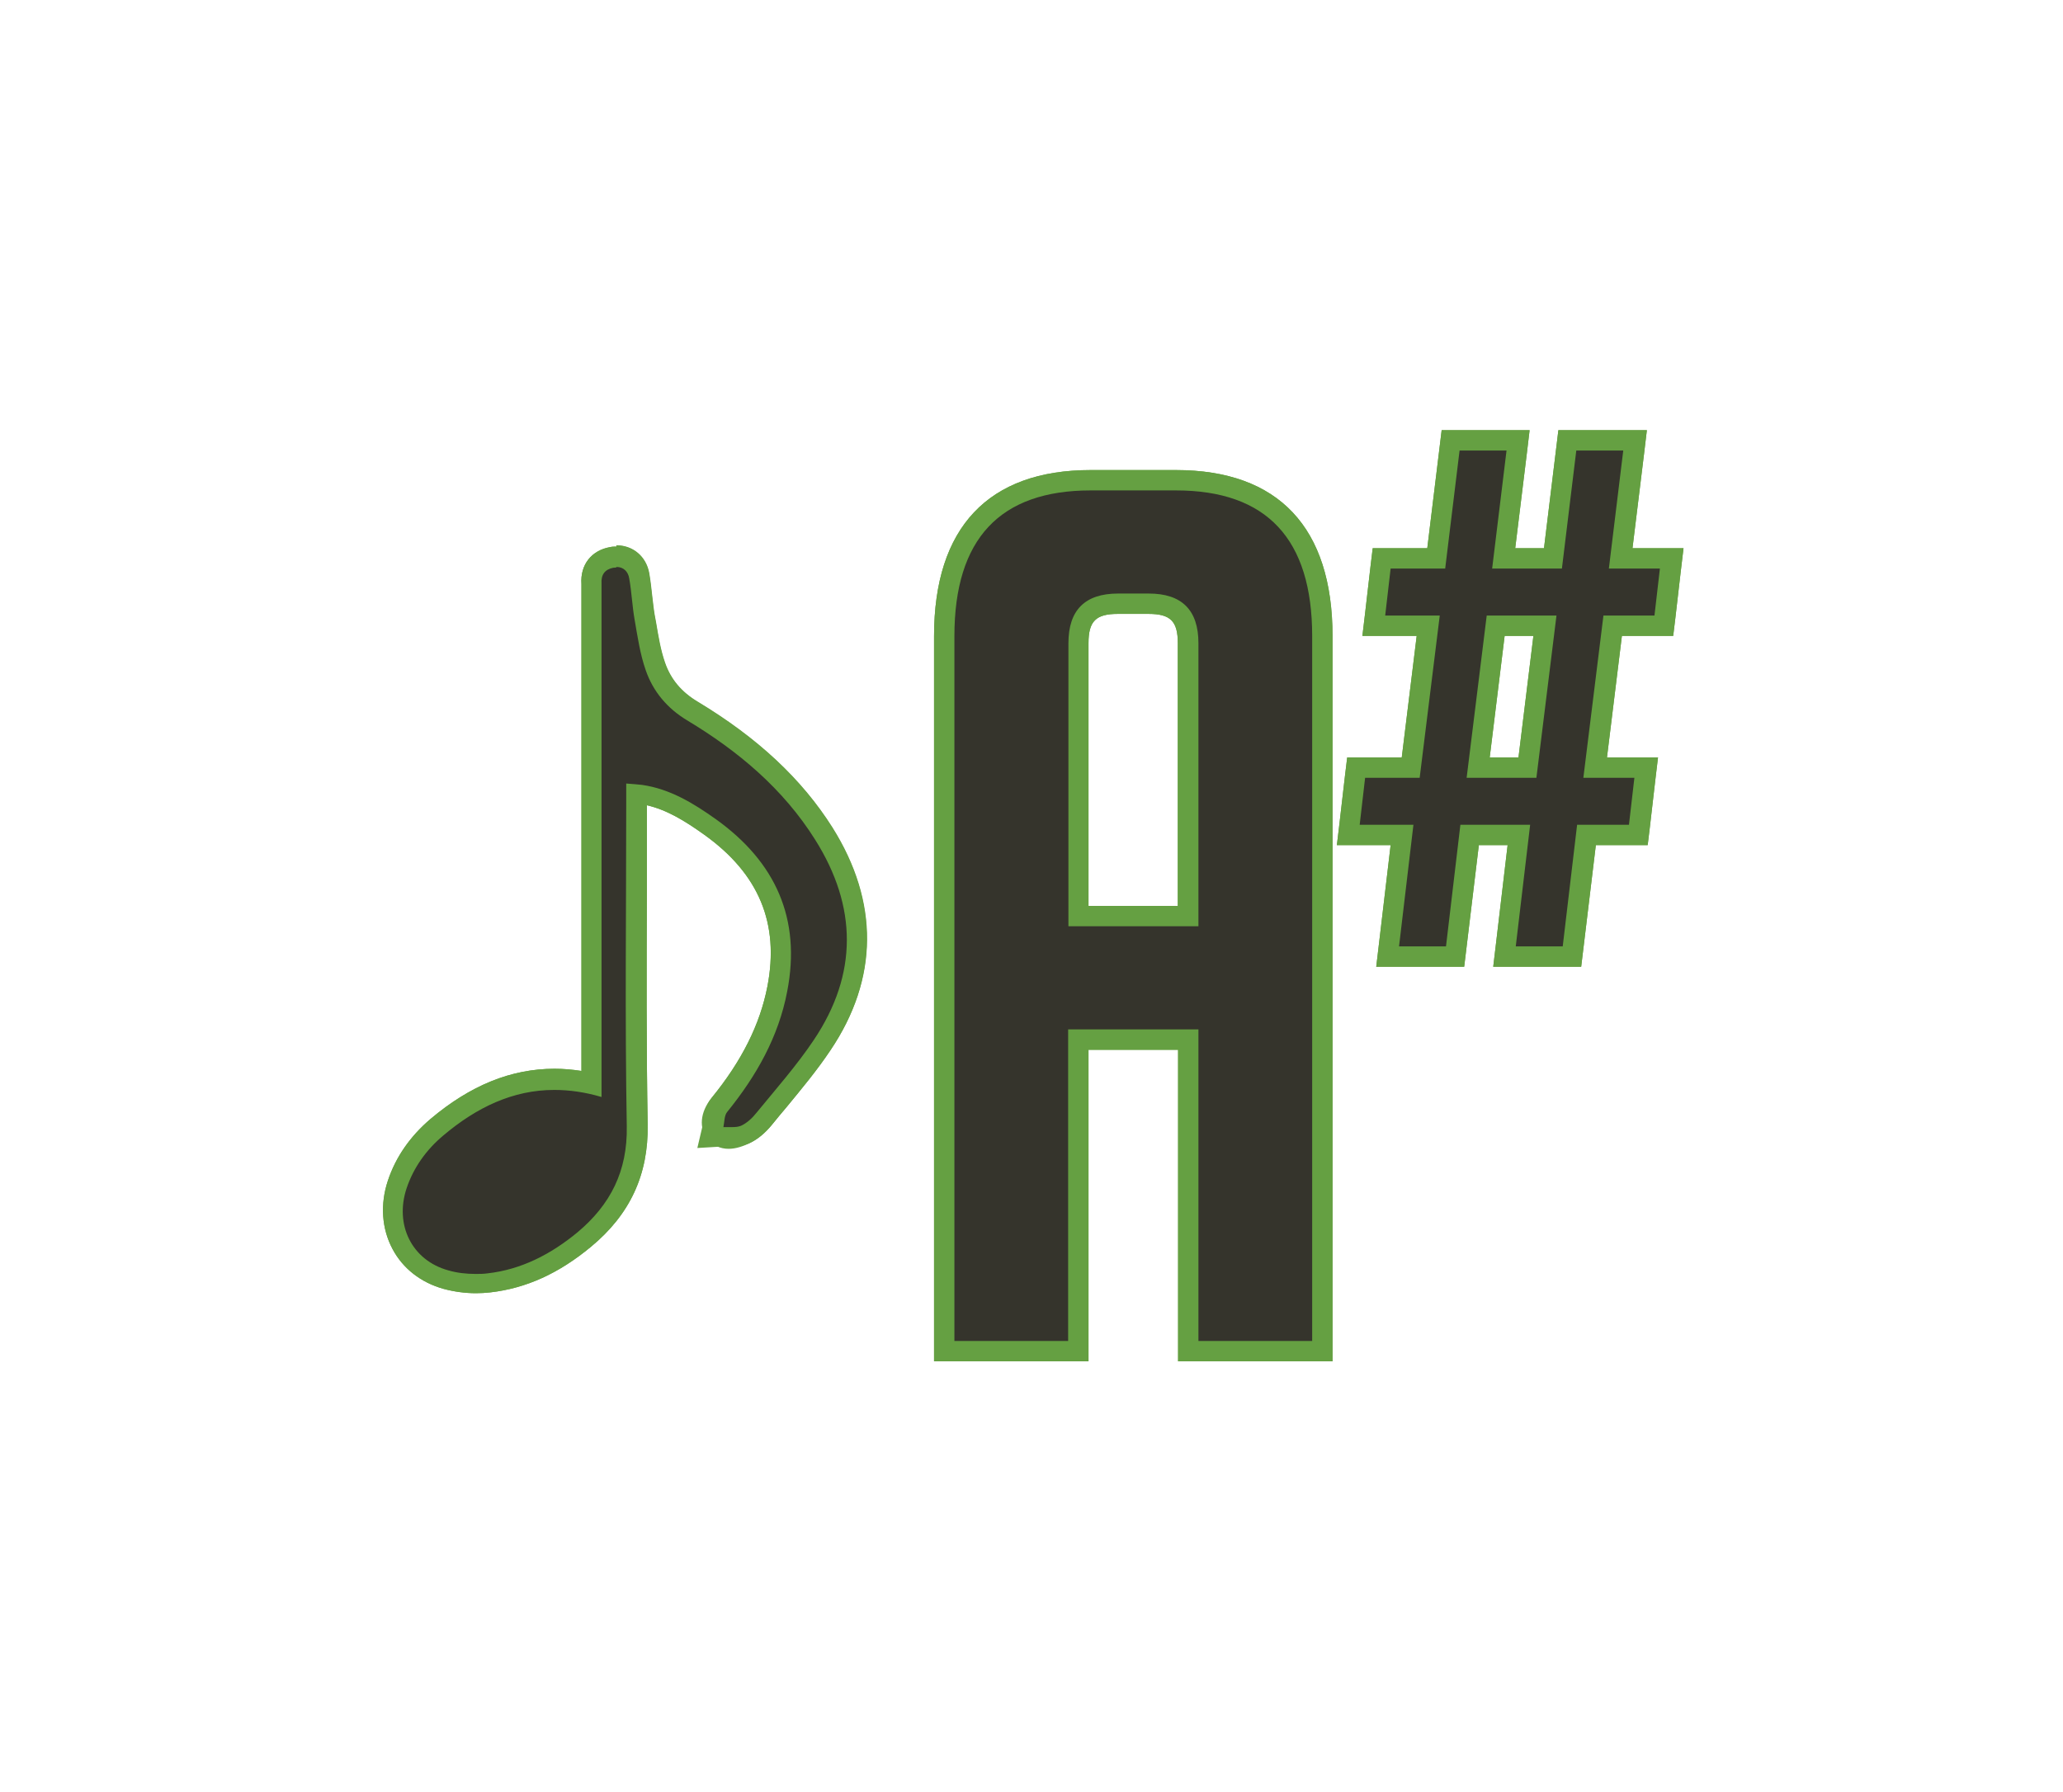
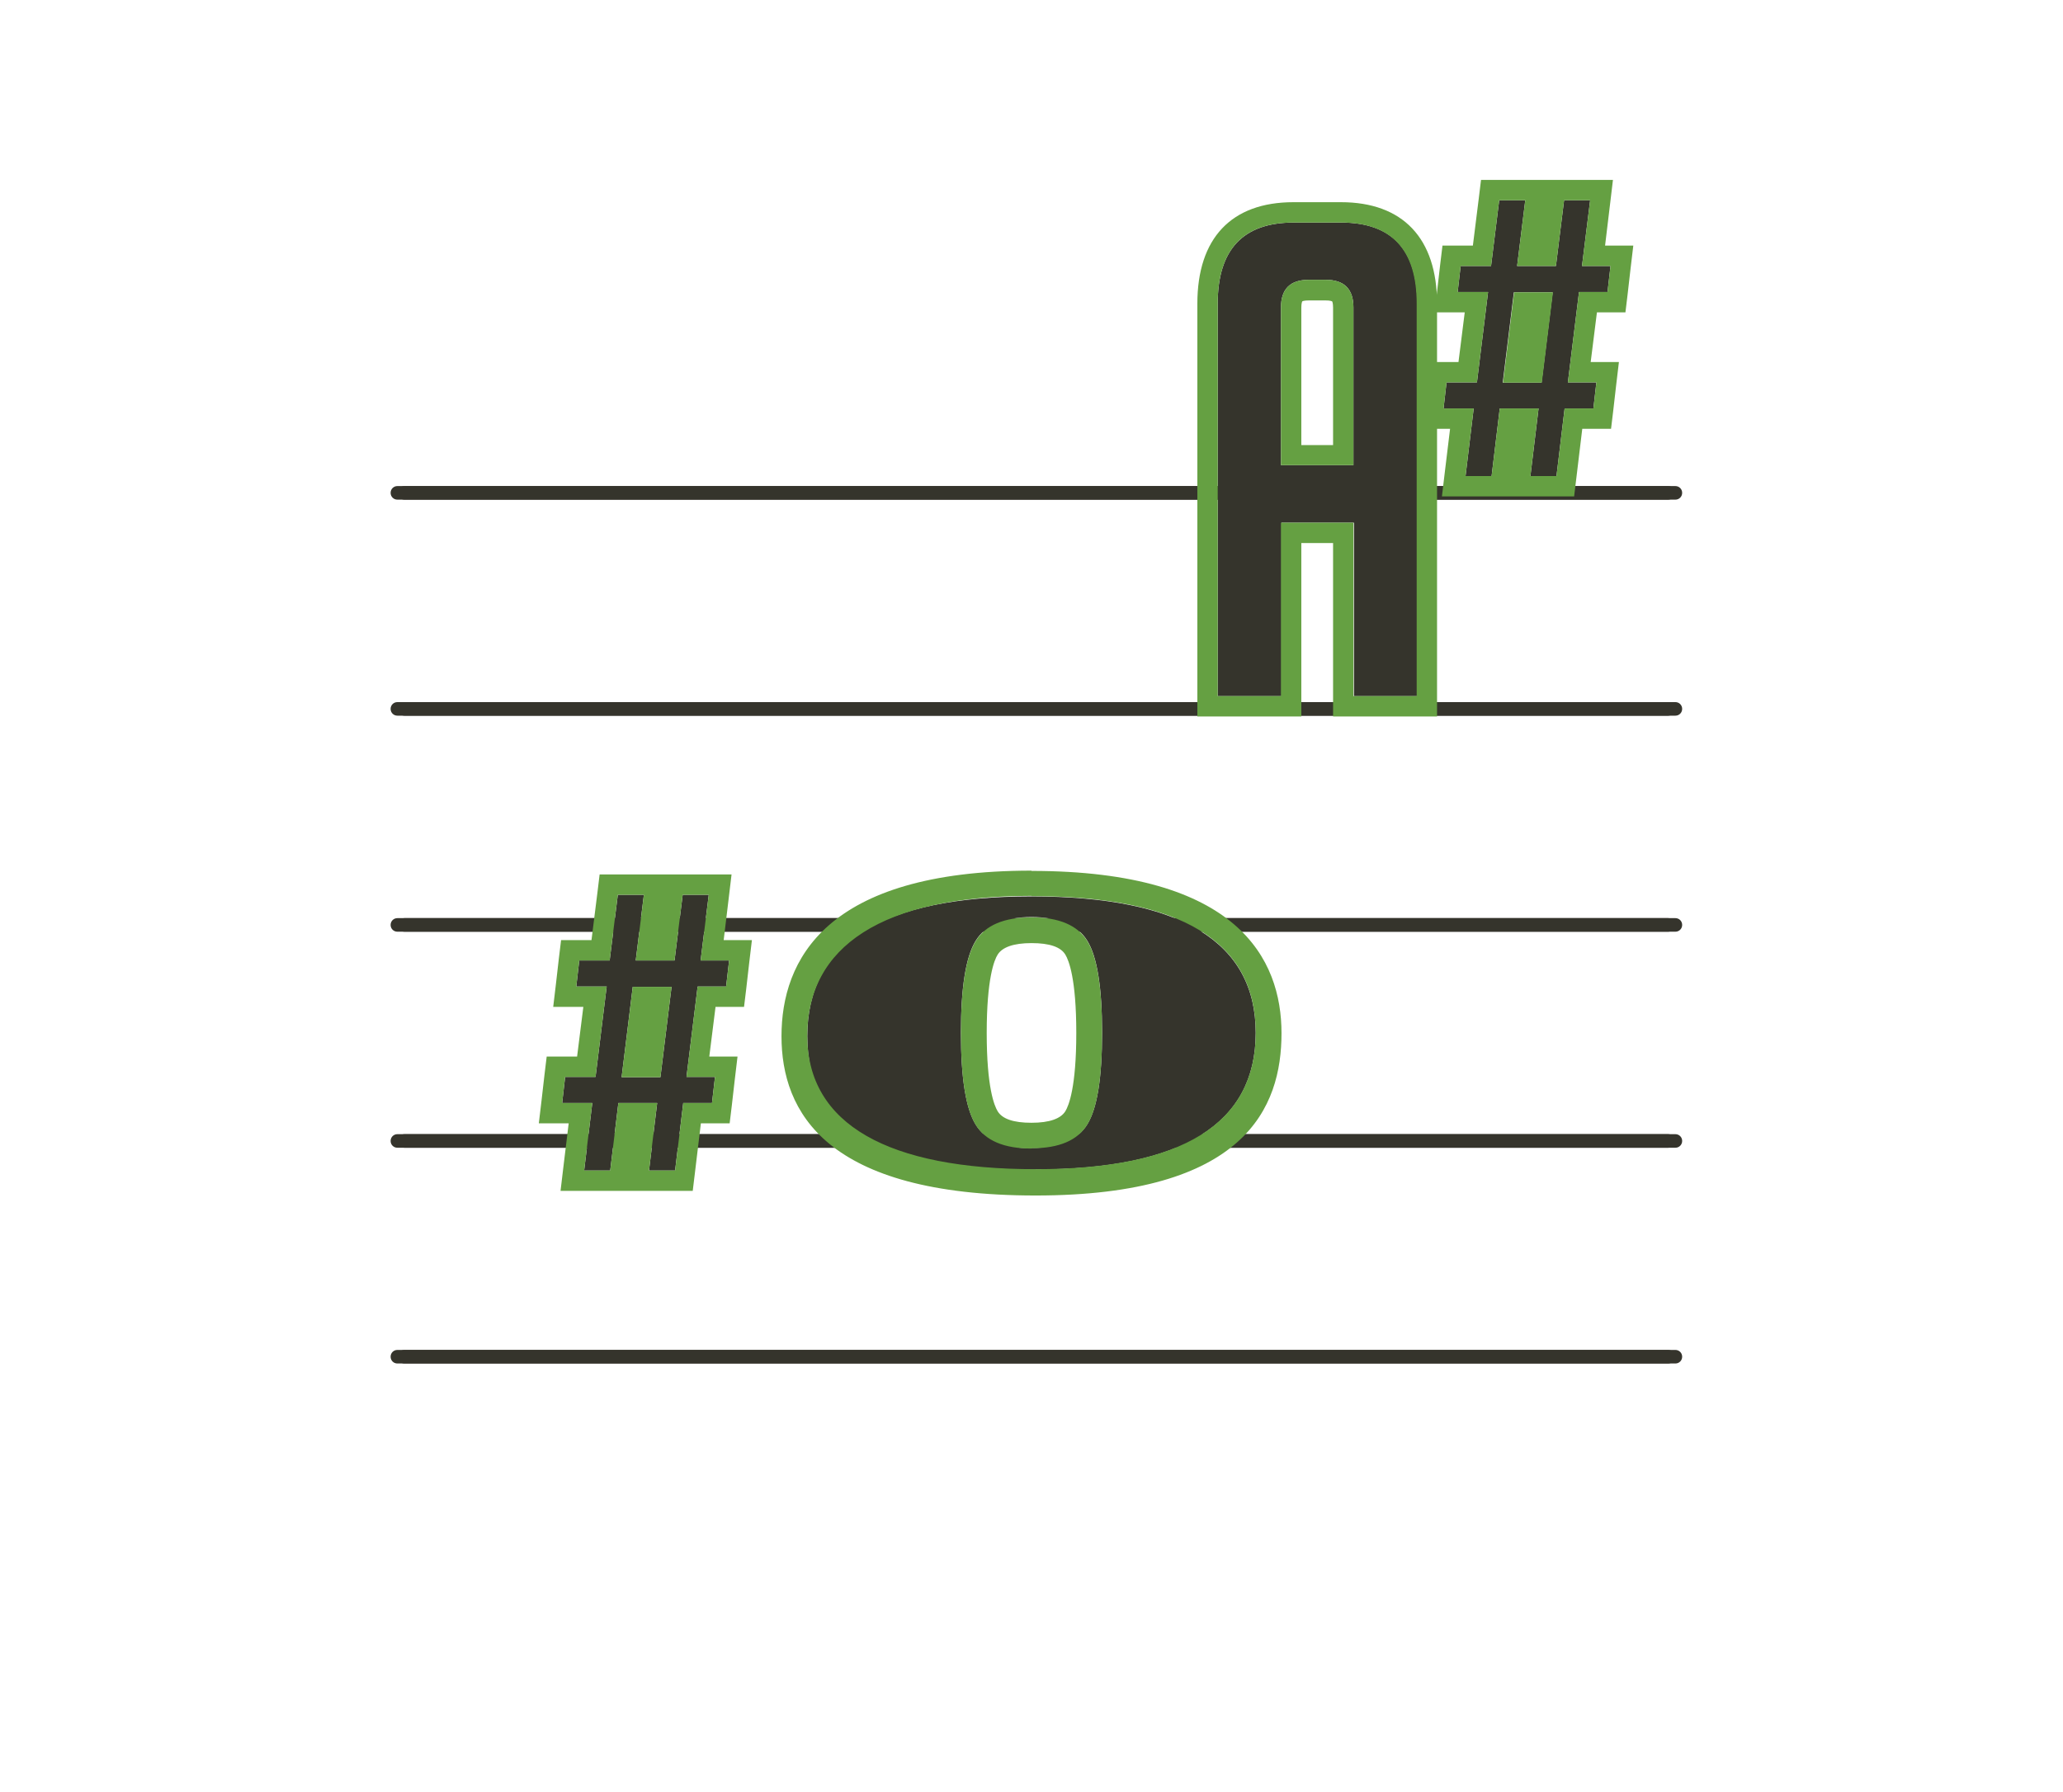
<svg xmlns="http://www.w3.org/2000/svg" id="Layer_1" width="76" height="66" viewBox="0 0 76 66">
-   <path d="M17.52,47.3c-.38,0-.75-.05-1.09-.14-.73-.2-1.32-.66-1.65-1.29-.35-.66-.4-1.45-.14-2.22.27-.81.76-1.52,1.46-2.11,1.41-1.19,2.82-1.77,4.33-1.77.44,0,.9.05,1.36.15v-18.17c0-.08,0-.17,0-.25-.03-.51.25-.88.74-.96.06-.01.12-.02.18-.02.43,0,.76.28.84.73.05.27.08.54.11.82.03.24.05.48.09.71l.04.26c.09.52.18,1.06.35,1.55.24.69.69,1.24,1.36,1.64,2.16,1.3,3.75,2.78,4.84,4.52,1.66,2.64,1.64,5.26-.06,7.79-.49.72-1.05,1.4-1.59,2.06l-.53.65c-.23.28-.46.47-.71.58-.17.08-.39.17-.6.17-.2,0-.37-.08-.49-.21-.26-.32-.09-.76.14-1.04,1.16-1.42,1.85-2.82,2.13-4.27.48-2.48-.33-4.43-2.47-5.97-.76-.54-1.59-1.07-2.56-1.21-.05,0-.1-.01-.15-.02,0,0,0,2.53,0,3.68,0,2.8-.02,5.69.03,8.53.03,1.71-.61,3.08-1.96,4.2-1.12.93-2.27,1.45-3.51,1.59-.16.02-.32.03-.48.03Z" style="fill:#35342c;" />
-   <path d="M22.71,20.89c.26,0,.43.17.47.42.09.5.11,1.02.2,1.53.11.63.2,1.26.41,1.86.27.78.79,1.4,1.52,1.84,1.88,1.13,3.54,2.52,4.72,4.4,1.55,2.46,1.58,4.95-.05,7.38-.63.94-1.39,1.8-2.11,2.68-.15.19-.35.38-.57.48-.12.05-.3.13-.45.13-.08,0-.15-.02-.2-.08-.13-.15.03-.43.14-.56,1.07-1.32,1.89-2.76,2.21-4.44.52-2.68-.43-4.77-2.62-6.34-.83-.59-1.69-1.12-2.73-1.27-.17-.02-.34-.03-.58-.05v.63c0,4-.05,8,.02,12,.03,1.65-.6,2.89-1.82,3.91-.97.8-2.06,1.37-3.32,1.51-.14.02-.29.02-.44.02-.34,0-.68-.04-.99-.13-1.35-.37-1.99-1.68-1.54-3.03.26-.77.73-1.42,1.35-1.94,1.23-1.04,2.57-1.68,4.09-1.68.55,0,1.13.08,1.74.26v-.56c0-5.98,0-11.97,0-17.95,0-.14,0-.28,0-.42-.02-.32.13-.51.43-.57.04,0,.08-.01.11-.01M22.71,20.14c-.08,0-.16,0-.24.02-.68.12-1.1.65-1.05,1.36,0,.07,0,.15,0,.22v.15s0,17.57,0,17.57c-.33-.05-.66-.08-.99-.08-1.6,0-3.1.61-4.57,1.85-.75.64-1.28,1.4-1.57,2.27-.29.87-.23,1.77.17,2.52.38.72,1.05,1.24,1.88,1.47.37.1.78.16,1.19.16.18,0,.35-.01.53-.03,1.32-.15,2.53-.7,3.71-1.68,1.44-1.19,2.12-2.66,2.09-4.5-.05-2.84-.04-5.74-.03-8.54,0-1.08,0-2.15,0-3.23.73.17,1.38.56,2.12,1.09,2.01,1.44,2.77,3.27,2.32,5.59-.27,1.39-.94,2.74-2.06,4.11-.42.52-.47,1.11-.14,1.52.19.22.46.35.77.35.28,0,.54-.1.76-.2.3-.14.58-.37.84-.69.17-.21.35-.43.53-.64.55-.67,1.12-1.35,1.62-2.1,1.77-2.63,1.79-5.46.07-8.2-1.13-1.79-2.76-3.31-4.97-4.64-.6-.36-.99-.83-1.2-1.44-.16-.46-.24-.95-.33-1.48l-.05-.27c-.04-.23-.06-.46-.09-.69-.03-.27-.06-.56-.11-.85-.11-.62-.6-1.03-1.21-1.03h0Z" style="fill:#65a042;" />
-   <path d="M43.78,49.77v-11.48h-4.05v11.48h-4.94v-26.34c0-3.81,1.81-5.74,5.39-5.74h3.14c3.58,0,5.39,1.93,5.39,5.74v26.34h-4.94ZM43.78,33.75v-10.05c0-1.01-.45-1.46-1.46-1.46h-1.13c-1.01,0-1.46.45-1.46,1.46v10.05h4.05Z" style="fill:#35342c;" />
-   <path d="M43.32,18.07c3.35,0,5.02,1.79,5.02,5.37v25.97h-4.19v-11.48h-4.8v11.48h-4.19v-25.97c0-3.58,1.67-5.37,5.02-5.37h3.14M39.35,34.13h4.8v-10.43c0-1.22-.61-1.83-1.83-1.83h-1.13c-1.22,0-1.83.61-1.83,1.83v10.43M43.32,17.32h-3.14c-3.77,0-5.77,2.12-5.77,6.12v26.72h5.69v-11.48h3.3v11.48h5.69v-26.72c0-4-1.99-6.12-5.77-6.12h0ZM40.1,33.38v-9.68c0-.81.27-1.08,1.08-1.08h1.13c.81,0,1.08.27,1.08,1.08v9.68h-3.3Z" style="fill:#65a042;" />
-   <path d="M55.41,35.24l.53-4.48h-1.81l-.53,4.48h-2.49l.53-4.48h-1.98l.29-2.48h2.01l.65-5.23h-2.01l.29-2.48h2.01l.53-4.35h2.49l-.53,4.35h1.81l.53-4.35h2.49l-.53,4.35h1.88l-.29,2.48h-1.88l-.65,5.23h1.88l-.29,2.48h-1.91l-.53,4.48h-2.49ZM56.27,28.28l.65-5.23h-1.81l-.65,5.23h1.81Z" style="fill:#35342c;" />
-   <path d="M59.8,16.6l-.53,4.35h1.88l-.2,1.73h-1.88l-.74,5.98h1.88l-.2,1.73h-1.91l-.53,4.48h-1.73l.53-4.48h-2.57l-.53,4.48h-1.73l.53-4.48h-1.98l.2-1.73h2.01l.74-5.98h-2.01l.2-1.73h2.01l.53-4.35h1.73l-.53,4.35h2.57l.53-4.35h1.73M57.34,22.68h-2.57l-.74,5.98h2.57l.74-5.98M60.65,15.85h-3.24l-.08.66-.45,3.69h-1.06l.43-3.51.1-.84h-3.24l-.08.66-.45,3.69h-2.01l-.08.66-.2,1.73-.1.84h2l-.55,4.48h-2.01l-.08.66-.2,1.73-.1.84h1.98l-.43,3.64-.1.84h3.24l.08-.66.46-3.82h1.06l-.43,3.64-.1.84h3.24l.08-.66.46-3.82h1.91l.08-.66.2-1.73.1-.84h-1.88l.55-4.48h1.89l.08-.66.2-1.73.1-.84h-1.88l.43-3.51.1-.84h0ZM55.43,23.43h1.06l-.55,4.48h-1.06l.55-4.48h0Z" style="fill:#65a042;" />
-   <path d="M17.52,47.3c-.38,0-.75-.05-1.09-.14-.73-.2-1.32-.66-1.65-1.29-.35-.66-.4-1.45-.14-2.22.27-.81.76-1.52,1.46-2.11,1.41-1.19,2.82-1.77,4.33-1.77.44,0,.9.05,1.36.15v-18.17c0-.08,0-.17,0-.25-.03-.51.25-.88.74-.96.06-.01.12-.02.18-.02.43,0,.76.28.84.73.05.27.08.54.11.82.03.24.05.48.09.71l.04.26c.09.52.18,1.06.35,1.55.24.69.69,1.24,1.36,1.64,2.16,1.3,3.75,2.78,4.84,4.52,1.66,2.64,1.64,5.26-.06,7.79-.49.72-1.05,1.4-1.59,2.06l-.53.65c-.23.28-.46.47-.71.58-.17.08-.34.09-.48.09h-.7s.02-.46.02-.46c.01-.05.02-.1.02-.15.02-.17.05-.38.19-.56,1.16-1.42,1.85-2.82,2.13-4.27.48-2.48-.33-4.43-2.47-5.97-.76-.54-1.59-1.07-2.56-1.21-.05,0-.1-.01-.15-.02,0,0,0,2.53,0,3.68,0,2.8-.02,5.69.03,8.53.03,1.71-.61,3.08-1.96,4.2-1.12.93-2.27,1.45-3.51,1.59-.16.02-.32.03-.48.03Z" style="fill:#35342c;" />
-   <path d="M22.71,20.89c.26,0,.43.17.47.42.09.5.11,1.02.2,1.53.11.63.2,1.26.41,1.86.27.78.79,1.4,1.52,1.84,1.88,1.13,3.54,2.52,4.72,4.4,1.55,2.46,1.58,4.95-.05,7.38-.63.94-1.39,1.8-2.11,2.68-.15.19-.35.38-.57.48-.1.04-.21.05-.33.05-.08,0-.15,0-.23,0-.03,0-.06,0-.09,0,.04-.19.03-.43.14-.56,1.07-1.32,1.89-2.76,2.21-4.44.52-2.68-.43-4.77-2.62-6.34-.83-.59-1.69-1.12-2.73-1.27-.17-.02-.34-.03-.58-.05v.63c0,4-.05,8,.02,12,.03,1.65-.6,2.89-1.82,3.91-.97.8-2.06,1.37-3.32,1.51-.14.02-.29.02-.44.02-.34,0-.68-.04-.99-.13-1.35-.37-1.99-1.68-1.54-3.03.26-.77.73-1.42,1.35-1.94,1.23-1.04,2.57-1.68,4.09-1.68.55,0,1.13.08,1.74.26v-.56c0-5.98,0-11.97,0-17.95,0-.14,0-.28,0-.42-.02-.32.13-.51.43-.57.04,0,.08-.01.11-.01M22.71,20.14c-.08,0-.16,0-.24.02-.68.12-1.1.65-1.05,1.36,0,.07,0,.15,0,.22v.15s0,17.57,0,17.57c-.33-.05-.66-.08-.99-.08-1.6,0-3.1.61-4.57,1.85-.75.64-1.28,1.4-1.57,2.27-.29.87-.23,1.77.17,2.52.38.72,1.05,1.24,1.88,1.47.37.1.78.16,1.19.16.18,0,.35-.01.53-.03,1.32-.15,2.53-.7,3.71-1.68,1.44-1.19,2.12-2.66,2.09-4.5-.05-2.84-.04-5.74-.03-8.54,0-1.08,0-2.15,0-3.23.73.17,1.38.56,2.12,1.09,2.01,1.44,2.77,3.27,2.32,5.59-.27,1.39-.94,2.74-2.06,4.11-.21.26-.25.55-.27.75,0,.04,0,.08-.02.11l-.23.98,1-.06h.15s.13,0,.13,0c.17,0,.4-.01.64-.12.3-.14.58-.37.84-.69.17-.21.35-.43.53-.64.55-.67,1.12-1.35,1.62-2.1,1.77-2.63,1.79-5.46.07-8.2-1.13-1.79-2.76-3.31-4.97-4.64-.6-.36-.99-.83-1.2-1.44-.16-.46-.24-.95-.33-1.48l-.05-.27c-.04-.23-.06-.46-.09-.69-.03-.27-.06-.56-.11-.85-.11-.62-.6-1.03-1.21-1.03h0Z" style="fill:#65a042;" />
-   <path d="M43.78,49.77v-11.48h-4.05v11.48h-4.94v-26.34c0-3.81,1.81-5.74,5.39-5.74h3.14c3.58,0,5.39,1.93,5.39,5.74v26.34h-4.94ZM43.78,33.75v-10.05c0-1.01-.45-1.46-1.46-1.46h-1.13c-1.01,0-1.46.45-1.46,1.46v10.05h4.05Z" style="fill:#35342c;" />
-   <path d="M43.32,18.07c3.35,0,5.02,1.79,5.02,5.37v25.97h-4.19v-11.48h-4.8v11.48h-4.19v-25.97c0-3.58,1.67-5.37,5.02-5.37h3.14M39.35,34.13h4.8v-10.43c0-1.22-.61-1.83-1.83-1.83h-1.13c-1.22,0-1.83.61-1.83,1.83v10.43M43.32,17.32h-3.14c-3.77,0-5.77,2.12-5.77,6.12v26.72h5.69v-11.48h3.3v11.48h5.69v-26.72c0-4-1.99-6.12-5.77-6.12h0ZM40.1,33.38v-9.68c0-.81.27-1.08,1.08-1.08h1.13c.81,0,1.08.27,1.08,1.08v9.68h-3.3Z" style="fill:#65a042;" />
-   <path d="M55.41,35.24l.53-4.48h-1.81l-.53,4.48h-2.49l.53-4.48h-1.98l.29-2.48h2.01l.65-5.23h-2.01l.29-2.48h2.01l.53-4.35h2.49l-.53,4.35h1.81l.53-4.35h2.49l-.53,4.35h1.88l-.29,2.48h-1.88l-.65,5.23h1.88l-.29,2.48h-1.91l-.53,4.48h-2.49ZM56.27,28.28l.65-5.23h-1.81l-.65,5.23h1.81Z" style="fill:#35342c;" />
-   <path d="M59.8,16.6l-.53,4.35h1.88l-.2,1.73h-1.88l-.74,5.98h1.88l-.2,1.73h-1.91l-.53,4.48h-1.73l.53-4.48h-2.57l-.53,4.48h-1.73l.53-4.48h-1.98l.2-1.73h2.01l.74-5.98h-2.01l.2-1.73h2.01l.53-4.35h1.73l-.53,4.35h2.57l.53-4.35h1.73M57.34,22.68h-2.57l-.74,5.98h2.57l.74-5.98M60.65,15.85h-3.24l-.08.66-.45,3.69h-1.06l.43-3.51.1-.84h-3.24l-.08.66-.45,3.69h-2.01l-.08.66-.2,1.73-.1.84h2l-.55,4.48h-2.01l-.08.66-.2,1.73-.1.84h1.98l-.43,3.64-.1.84h3.24l.08-.66.46-3.82h1.06l-.43,3.64-.1.84h3.24l.08-.66.46-3.82h1.91l.08-.66.2-1.73.1-.84h-1.88l.55-4.48h1.89l.08-.66.2-1.73.1-.84h-1.88l.43-3.51.1-.84h0ZM55.43,23.43h1.06l-.55,4.48h-1.06l.55-4.48h0Z" style="fill:#65a042;" />
+   <path d="M61.45,18.41H14.9c-.14,0-.25-.11-.25-.25s.11-.25.25-.25h46.55c.14,0,.25.11.25.25s-.11.25-.25.25Z" style="fill:#35342c;" />
+   <path d="M61.45,50.24H14.9c-.14,0-.25-.11-.25-.25s.11-.25.25-.25h46.55c.14,0,.25.11.25.25s-.11.25-.25.25Z" style="fill:#35342c;" />
+   <path d="M61.45,42.29H14.9c-.14,0-.25-.11-.25-.25s.11-.25.25-.25h46.55c.14,0,.25.11.25.25s-.11.25-.25.25Z" style="fill:#35342c;" />
+   <path d="M61.45,34.33H14.9c-.14,0-.25-.11-.25-.25s.11-.25.25-.25h46.55c.14,0,.25.11.25.25s-.11.25-.25.25Z" style="fill:#35342c;" />
+   <path d="M61.45,26.37H14.9c-.14,0-.25-.11-.25-.25s.11-.25.25-.25h46.55c.14,0,.25.11.25.25s-.11.25-.25.25Z" style="fill:#35342c;" />
+   <path d="M61.72,18.41H14.64c-.14,0-.25-.11-.25-.25s.11-.25.25-.25h47.08c.14,0,.25.11.25.25s-.11.25-.25.25Z" style="fill:#35342c;" />
+   <path d="M61.72,50.24H14.64c-.14,0-.25-.11-.25-.25s.11-.25.25-.25h47.08c.14,0,.25.11.25.25s-.11.25-.25.25Z" style="fill:#35342c;" />
+   <path d="M61.72,42.29H14.64c-.14,0-.25-.11-.25-.25s.11-.25.25-.25h47.08c.14,0,.25.11.25.25s-.11.25-.25.25Z" style="fill:#35342c;" />
+   <path d="M61.72,34.33H14.64c-.14,0-.25-.11-.25-.25s.11-.25.25-.25h47.08c.14,0,.25.11.25.25s-.11.25-.25.25Z" style="fill:#35342c;" />
+   <path d="M61.72,26.37H14.64c-.14,0-.25-.11-.25-.25s.11-.25.25-.25h47.08c.14,0,.25.11.25.25s-.11.25-.25.25Z" style="fill:#35342c;" />
+   <path d="M38.15,43.09c5.41,0,8.11-1.68,8.11-5.03s-2.75-5.03-8.26-5.03-8.26,1.72-8.26,5.15,2.8,4.92,8.41,4.92ZM38,42.31c-1.02,0-1.7-.29-2.06-.88s-.54-1.71-.54-3.38.18-2.79.54-3.38,1.05-.88,2.06-.88,1.7.29,2.06.88.54,1.71.54,3.38-.18,2.78-.54,3.37-1.05.88-2.06.88Z" style="fill:#35342c;" />
+   <path d="M38,33.02c5.51,0,8.26,1.68,8.26,5.03s-2.7,5.03-8.11,5.03-8.41-1.64-8.41-4.92,2.75-5.15,8.26-5.15M38,42.31c1.02,0,1.7-.29,2.06-.88s.54-1.71.54-3.37-.18-2.79-.54-3.38-1.05-.88-2.06-.88-1.7.29-2.06.88-.54,1.71-.54,3.38.18,2.79.54,3.38c.36.59,1.05.88,2.06.88M38,32.08c-7.61,0-9.21,3.32-9.21,6.1s1.62,5.87,9.36,5.87,9.06-3.25,9.06-5.98-1.6-5.98-9.21-5.98h0ZM38,41.37c-.66,0-1.08-.14-1.25-.43-.12-.2-.4-.87-.4-2.88s.28-2.69.4-2.88c.17-.28.59-.43,1.25-.43s1.08.14,1.25.43c.12.2.4.87.4,2.88s-.28,2.68-.4,2.88c-.17.28-.59.43-1.25.43h0Z" style="fill:#65a042;" />
+   <path d="M47.19,25.65h-2.33v-14.46c0-1.99.93-2.99,2.8-2.99h1.75c1.86,0,2.8,1,2.8,2.99v14.46h-2.33v-6.39h-2.67v6.39ZM49.86,17.14v-5.81c0-.68-.34-1.02-1.02-1.02h-.63c-.68,0-1.02.34-1.02,1.02v5.81h2.67Z" style="fill:#35342c;" />
+   <path d="M49.4,8.2c1.86,0,2.79,1,2.79,2.99v14.46h-2.33v-6.39h-2.67v6.39h-2.33v-14.46c0-1.99.93-2.99,2.79-2.99h1.75M47.19,17.14h2.67v-5.81c0-.68-.34-1.02-1.02-1.02h-.63c-.68,0-1.02.34-1.02,1.02v5.81M49.4,7.45h-1.75c-2.29,0-3.54,1.33-3.54,3.74v15.21h3.83v-6.39h1.17v6.39h3.83v-15.21c0-2.41-1.26-3.74-3.54-3.74h0ZM47.98,11.1s.06-.03.23-.03h.63c.17,0,.23.03.24.04,0,0,.03.06.03.23v5.06h-1.17v-5.06c0-.17.03-.23.04-.24t0,0h0Z" style="fill:#65a042;" />
+   <path d="M57.62,7.38h.96l-.3,2.42h1.05l-.11.96h-1.05l-.41,3.33h1.05l-.11.96h-1.06l-.3,2.49h-.96l.3-2.49h-1.43l-.3,2.49h-.96l.3-2.49h-1.11l.11-.96h1.12l.41-3.33h-1.12l.11-.96h1.12l.3-2.42h.96l-.3,2.42h1.43l.3-2.42ZM55.36,14.1h1.43l.41-3.33h-1.43l-.41,3.33Z" style="fill:#35342c;" />
+   <path d="M58.58,7.38l-.3,2.42h1.05l-.11.96h-1.05l-.41,3.33h1.05l-.11.96h-1.06l-.3,2.49h-.96l.3-2.49h-1.43l-.3,2.49h-.96l.3-2.49h-1.11l.11-.96h1.12l.41-3.33h-1.12l.11-.96h1.12l.3-2.42h.96l-.3,2.42h1.43l.3-2.42h.96M57.21,10.77h-1.43l-.41,3.33h1.43l.41-3.33M59.43,6.63h-4.87l-.08.66-.22,1.76h-1.12l-.08.66-.11.96-.1.84h1.11l-.23,1.83h-1.12l-.08.66-.11.96-.1.84h1.1l-.2,1.65-.1.84h4.87l.08-.66.22-1.83h1.06l.08-.66.11-.96.1-.84h-1.04l.23-1.83h1.05l.08-.66.11-.96.1-.84h-1.04l.19-1.58.1-.84h0Z" style="fill:#65a042;" />
+   <path d="M25.15,32.97h.96l-.3,2.42h1.05l-.11.96h-1.05l-.41,3.33h1.05l-.11.96h-1.06l-.3,2.49h-.96l.3-2.49h-1.43l-.3,2.49h-.96l.3-2.49h-1.11l.11-.96h1.12l.41-3.33h-1.12l.11-.96h1.12l.3-2.42h.96l-.3,2.42h1.43l.3-2.42ZM22.9,39.69h1.43l.41-3.33h-1.43l-.41,3.33Z" style="fill:#35342c;" />
+   <path d="M26.11,32.97l-.3,2.42h1.05l-.11.96h-1.05l-.41,3.33h1.05l-.11.96h-1.06l-.3,2.49h-.96l.3-2.49h-1.43l-.3,2.49h-.96l.3-2.49h-1.11l.11-.96h1.12l.41-3.33h-1.12l.11-.96h1.12l.3-2.42h.96l-.3,2.42h1.43l.3-2.42h.96M24.74,36.36h-1.43l-.41,3.33h1.43l.41-3.33M26.96,32.22h-4.87l-.08.66-.22,1.76h-1.12l-.08.66-.11.96-.1.84h1.11l-.23,1.83h-1.12l-.08.66-.11.96-.1.84h1.1l-.2,1.65-.1.84h4.87l.08-.66.22-1.83h1.06l.08-.66.11-.96.1-.84h-1.04l.23-1.83h1.05l.08-.66.11-.96.1-.84h-1.04l.19-1.58.1-.84h0Z" style="fill:#65a042;" />
</svg>
